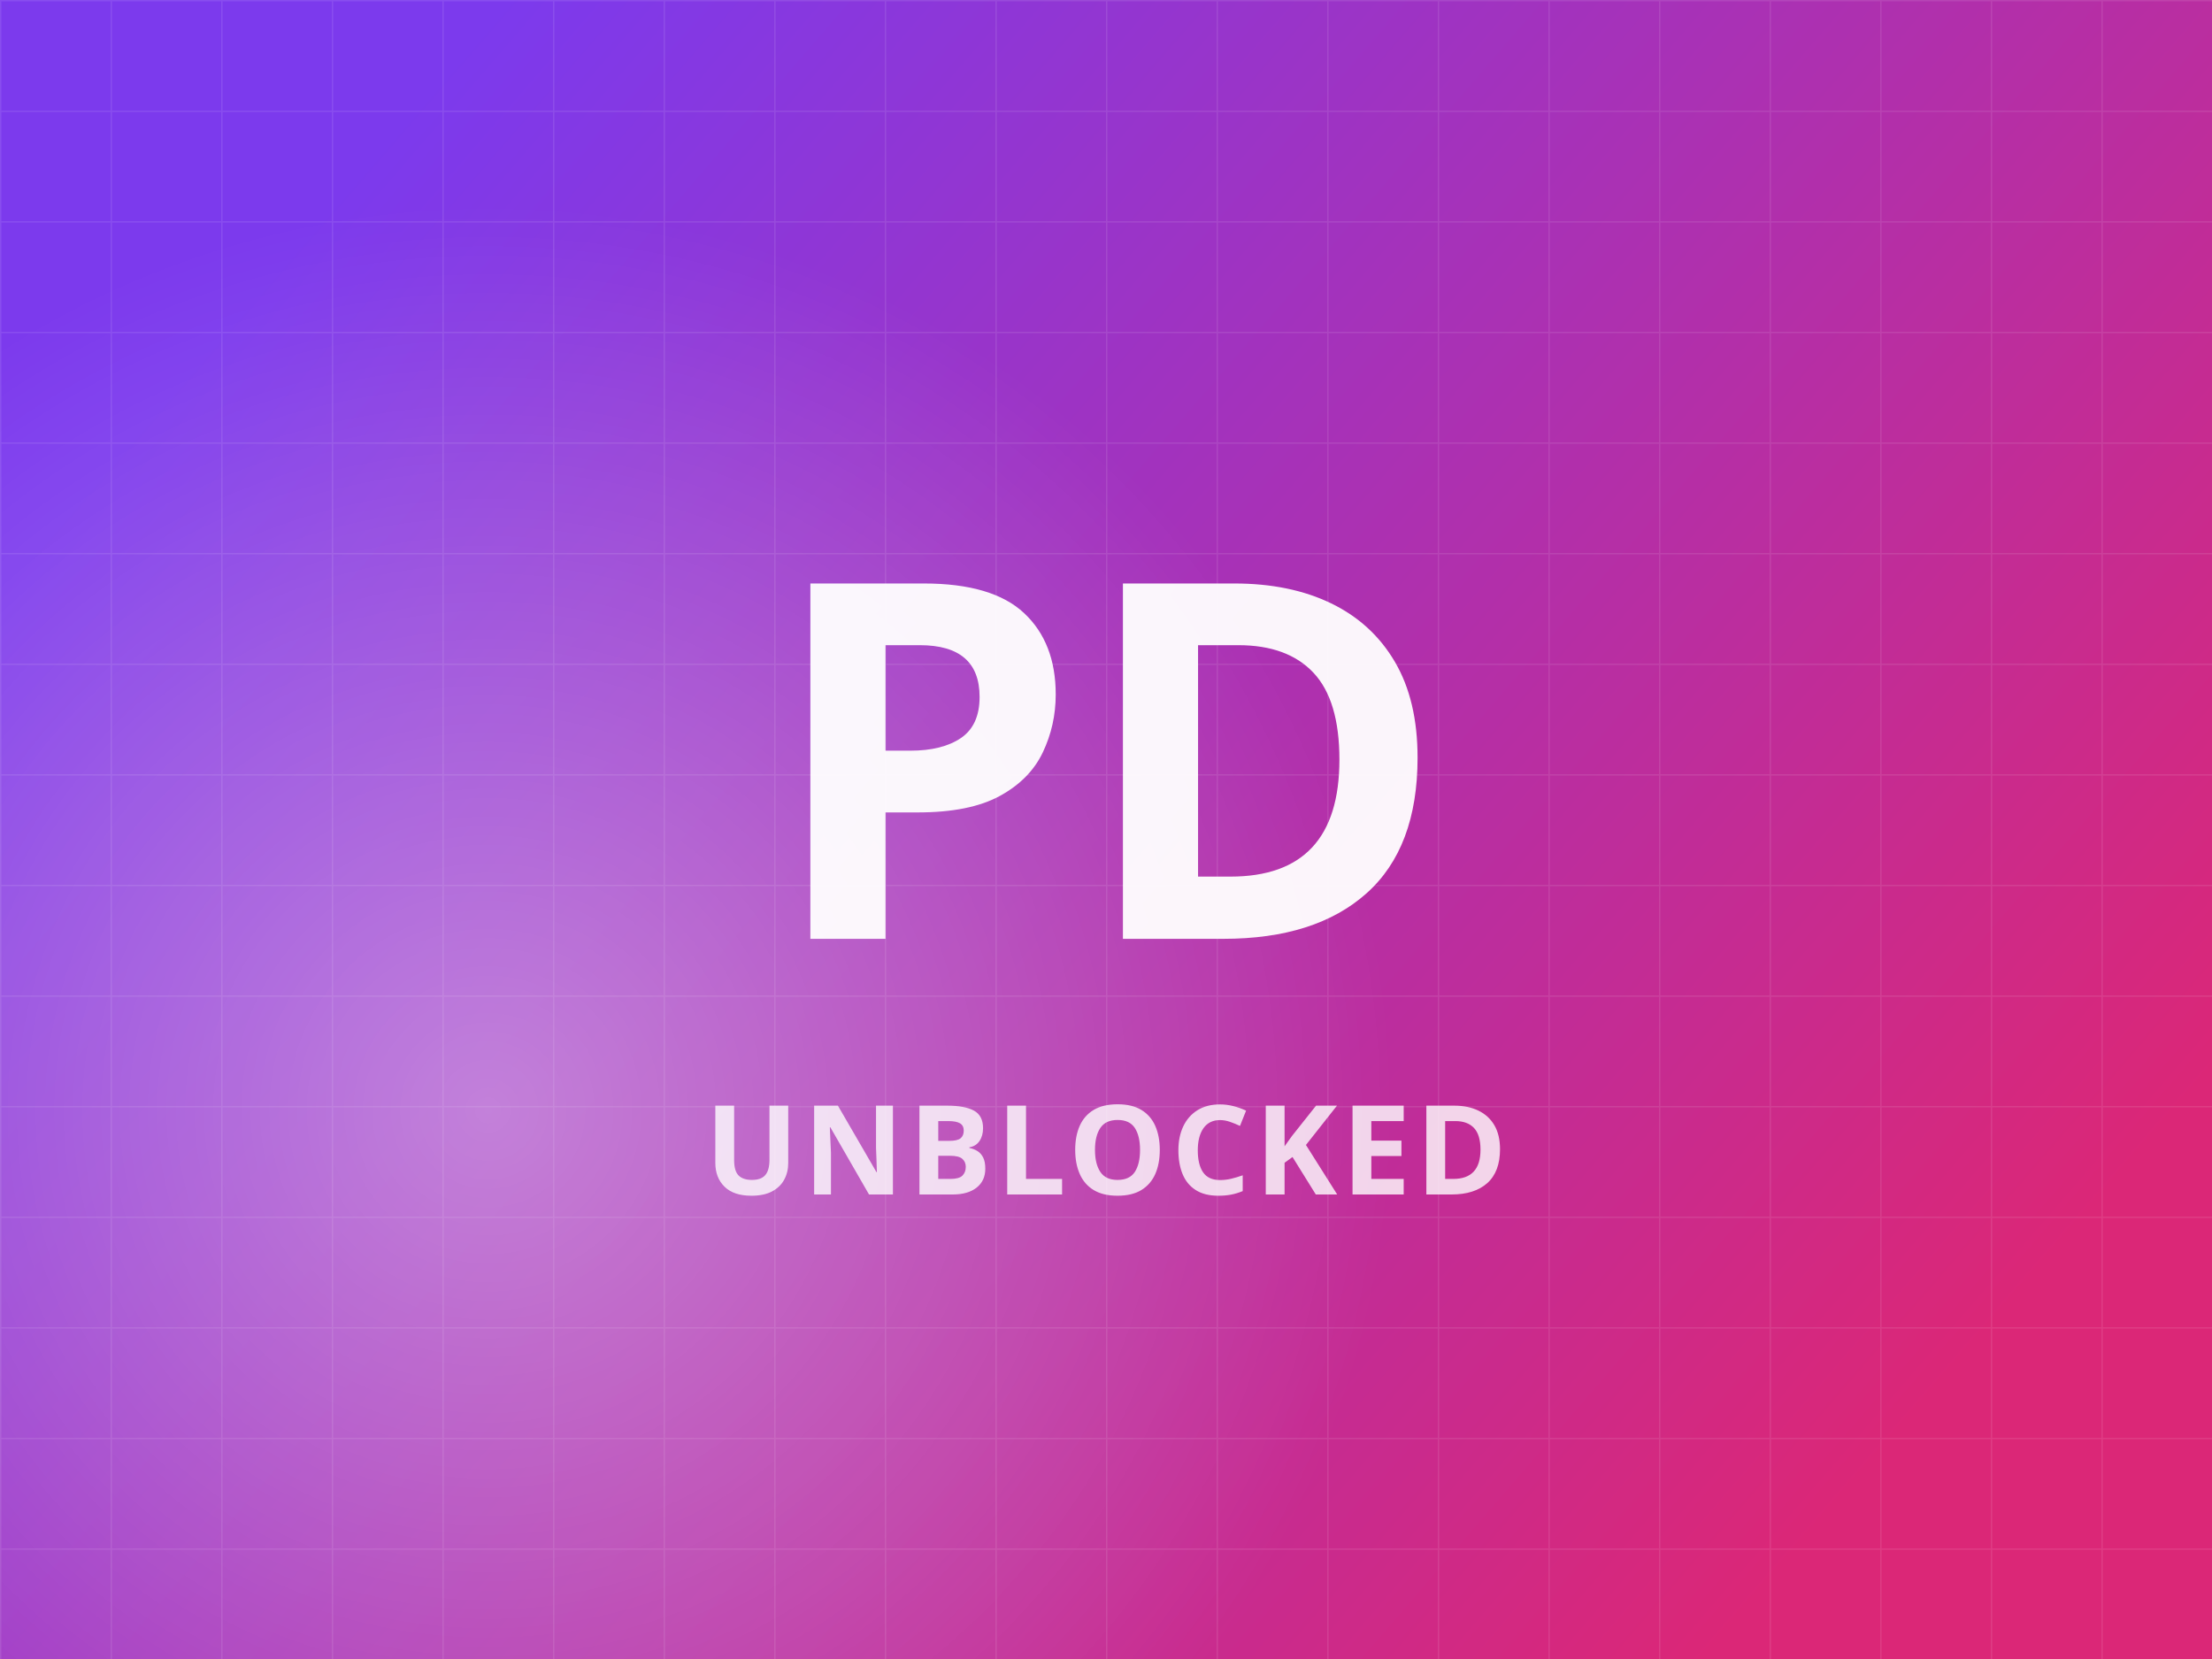
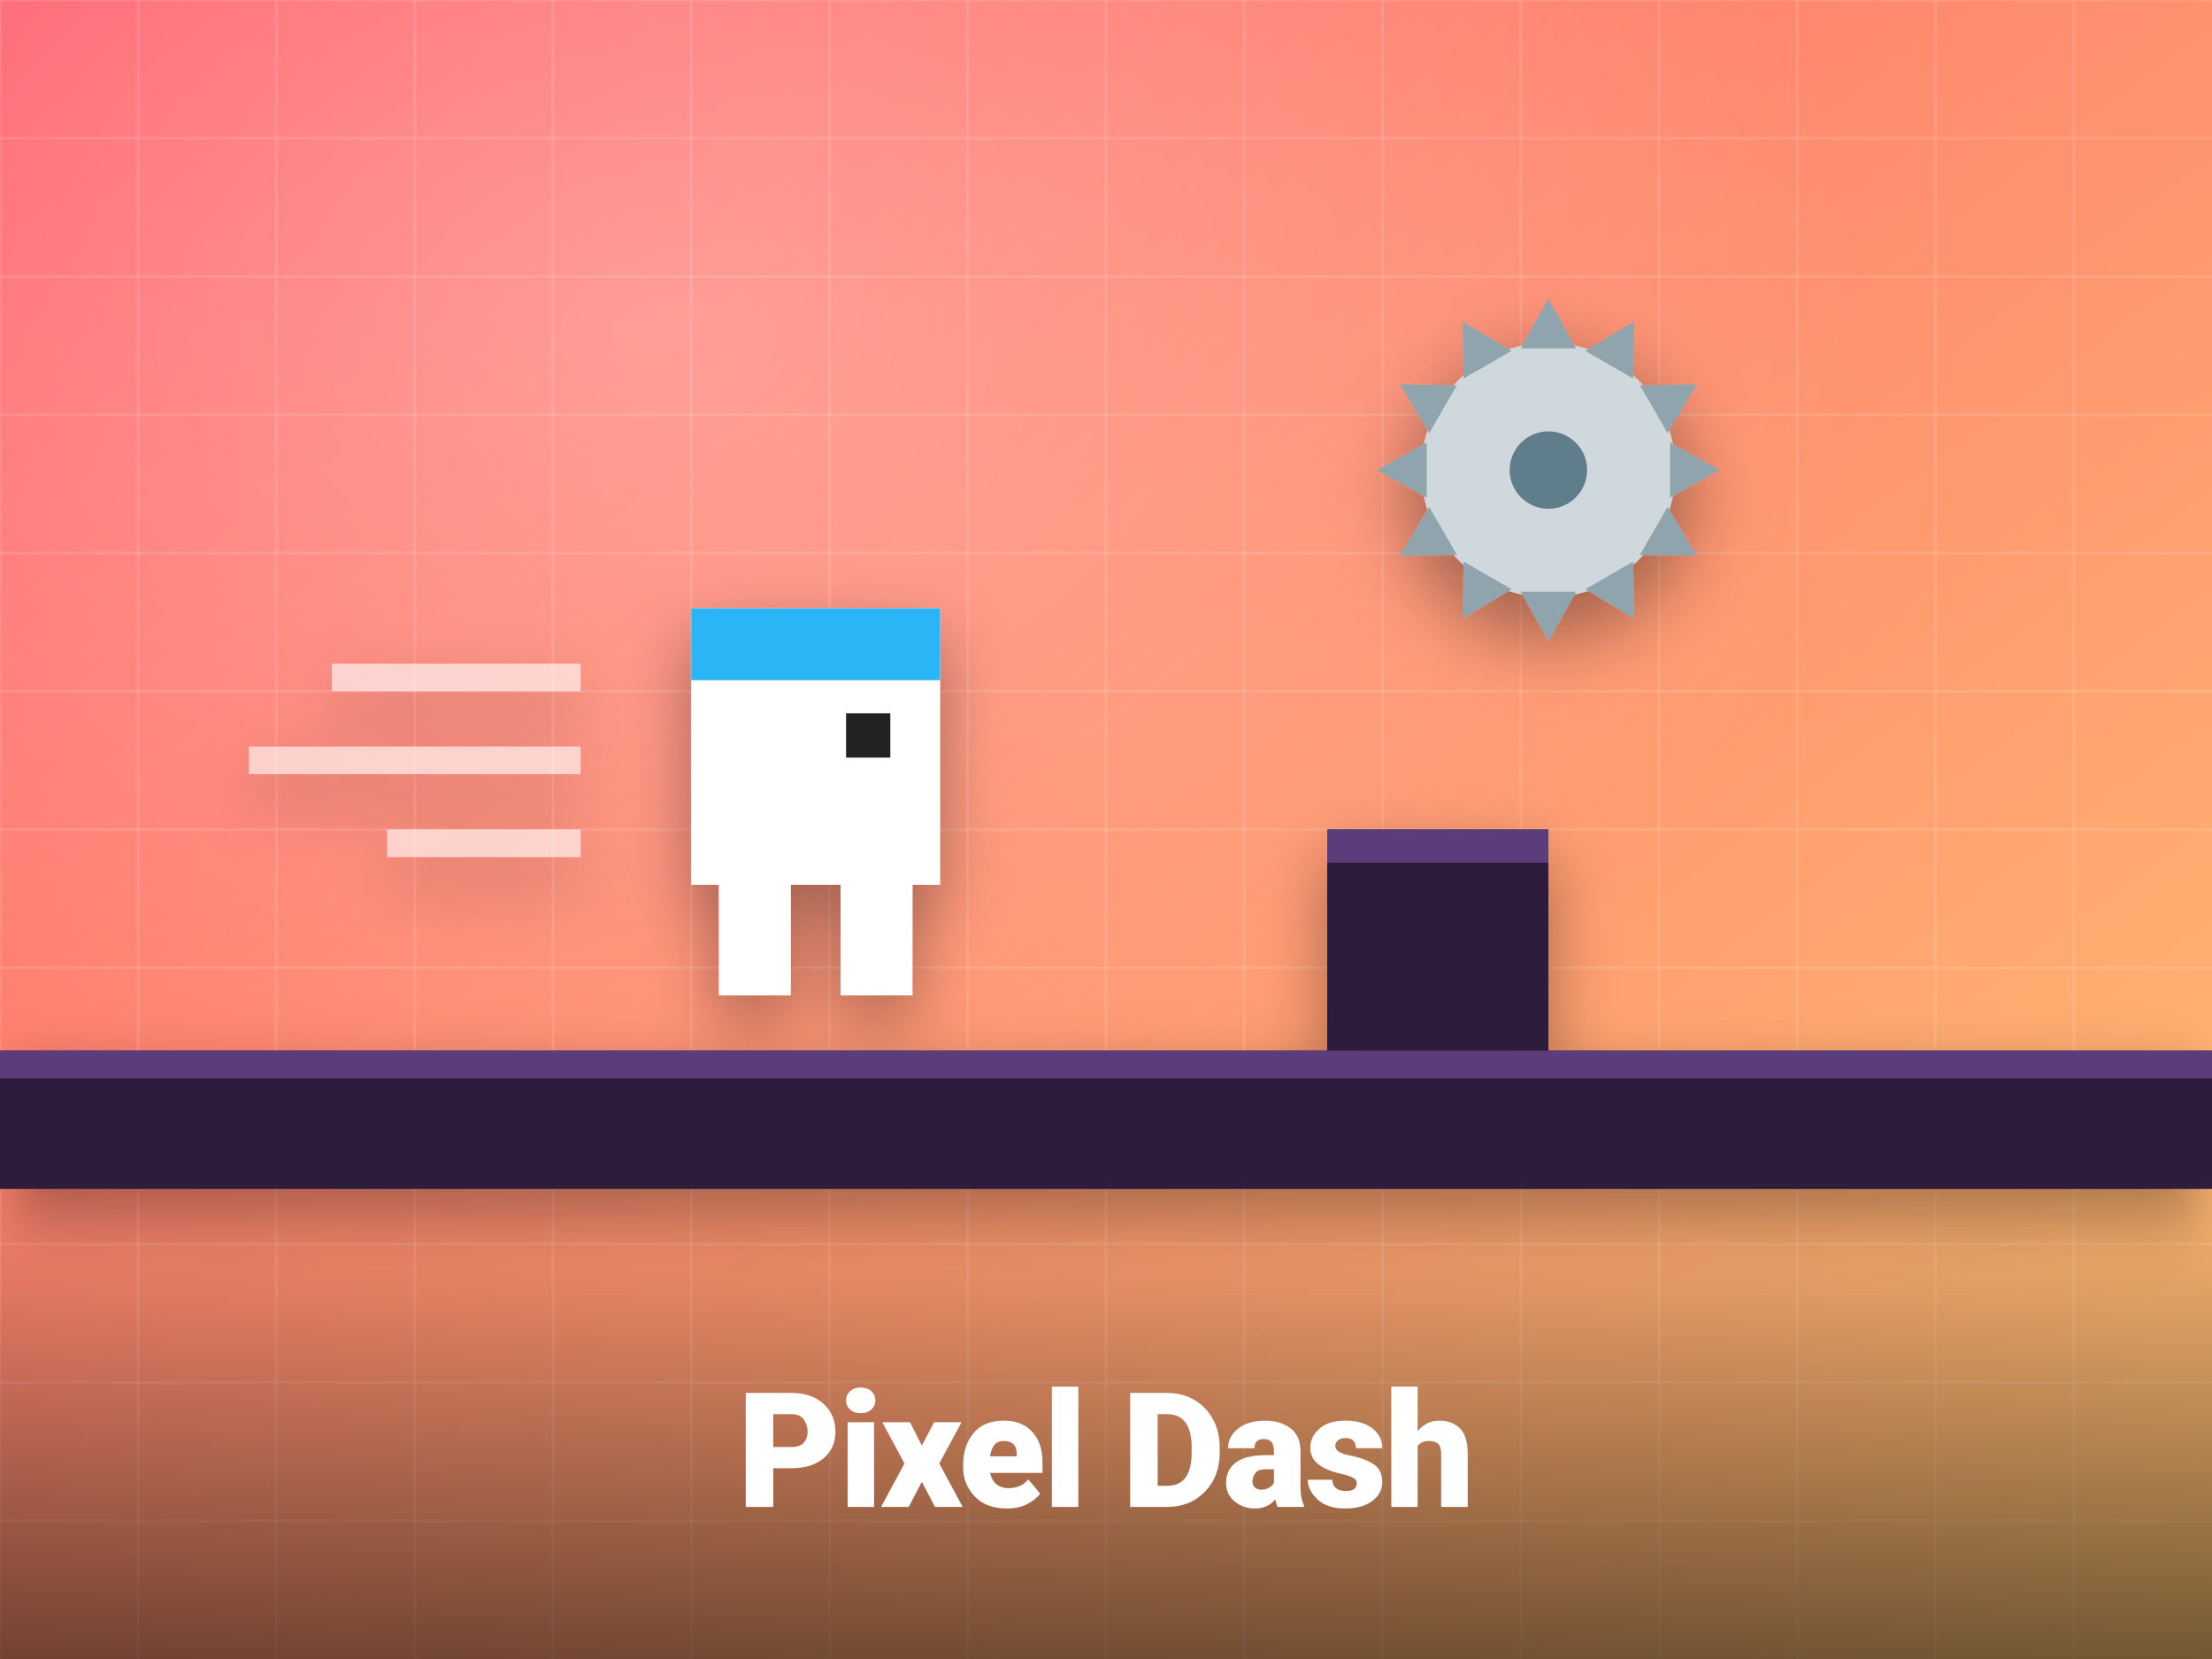
<svg xmlns="http://www.w3.org/2000/svg" width="800" height="600" viewBox="0 0 800 600" role="img" aria-label="Pixel Dash">
  <defs>
-     <linearGradient id="g" gradientTransform="rotate(32 .5 .5)">
-       <stop offset="0%" stop-color="#7c3aed" />
-       <stop offset="100%" stop-color="#db2777" />
+     <linearGradient id="bg" x1="0" y1="0" x2="1" y2="1">
+       <stop offset="0" stop-color="#ff5f6d" />
+       <stop offset="1" stop-color="#ffc371" />
    </linearGradient>
-     <radialGradient id="glow">
-       <stop offset="0%" stop-color="#ffffff" stop-opacity=".38" />
-       <stop offset="100%" stop-color="#ffffff" stop-opacity="0" />
+     <radialGradient id="hl" cx=".3" cy=".2" r=".9">
+       <stop offset="0" stop-color="#fff" stop-opacity=".28" />
+       <stop offset=".6" stop-color="#fff" stop-opacity="0" />
    </radialGradient>
-     <pattern id="grid" width="40" height="40" patternUnits="userSpaceOnUse">
-       <path d="M40 0H0v40" fill="none" stroke="#ffffff" stroke-opacity=".10" stroke-width="1" />
-     </pattern>
+     <linearGradient id="fade" x1="0" y1="0" x2="0" y2="1">
+       <stop offset="0" stop-color="#000" stop-opacity="0" />
+       <stop offset="1" stop-color="#000" stop-opacity=".55" />
+     </linearGradient>
+     <filter id="sh" x="-20%" y="-20%" width="140%" height="140%">
+       <feDropShadow dx="0" dy="10" stdDeviation="12" flood-color="#000" flood-opacity=".35" />
+     </filter>
  </defs>
-   <rect width="800" height="600" fill="url(#g)" />
-   <rect width="800" height="600" fill="url(#grid)" />
-   <circle cx="176" cy="402" r="330" fill="url(#glow)" />
-   <text x="50%" y="46%" text-anchor="middle" dominant-baseline="middle" font-family="ui-sans-serif, system-ui, sans-serif" font-size="180" font-weight="800" fill="#ffffff" fill-opacity=".95">PD</text>
-   <text x="50%" y="72%" text-anchor="middle" font-family="ui-sans-serif, system-ui, sans-serif" font-size="45" font-weight="600" letter-spacing="1.5" fill="#ffffff" fill-opacity=".8">UNBLOCKED</text>
+   <rect width="800" height="600" fill="url(#bg)" />
+   <g stroke="#fff" stroke-opacity="0.12">
+     <path d="M0 0V600" />
+     <path d="M50 0V600" />
+     <path d="M100 0V600" />
+     <path d="M150 0V600" />
+     <path d="M200 0V600" />
+     <path d="M250 0V600" />
+     <path d="M300 0V600" />
+     <path d="M350 0V600" />
+     <path d="M400 0V600" />
+     <path d="M450 0V600" />
+     <path d="M500 0V600" />
+     <path d="M550 0V600" />
+     <path d="M600 0V600" />
+     <path d="M650 0V600" />
+     <path d="M700 0V600" />
+     <path d="M750 0V600" />
+     <path d="M0 0H800" />
+     <path d="M0 50H800" />
+     <path d="M0 100H800" />
+     <path d="M0 150H800" />
+     <path d="M0 200H800" />
+     <path d="M0 250H800" />
+     <path d="M0 300H800" />
+     <path d="M0 350H800" />
+     <path d="M0 400H800" />
+     <path d="M0 450H800" />
+     <path d="M0 500H800" />
+     <path d="M0 550H800" />
+   </g>
+   <rect width="800" height="600" fill="url(#hl)" />
+   <g filter="url(#sh)">
+     <rect x="0" y="380" width="800" height="50" fill="#2d1b3d" />
+     <rect x="0" y="380" width="800" height="10" fill="#5a3d7a" />
+     <rect x="480" y="300" width="80" height="80" fill="#2d1b3d" />
+     <rect x="480" y="300" width="80" height="12" fill="#5a3d7a" />
+     <g transform="translate(560 170)">
+       <circle r="46" fill="#cfd8dc" />
+       <g fill="#90a4ae">
+         <polygon points="0,-62 10,-44 -10,-44" transform="rotate(0)" />
+         <polygon points="0,-62 10,-44 -10,-44" transform="rotate(30)" />
+         <polygon points="0,-62 10,-44 -10,-44" transform="rotate(60)" />
+         <polygon points="0,-62 10,-44 -10,-44" transform="rotate(90)" />
+         <polygon points="0,-62 10,-44 -10,-44" transform="rotate(120)" />
+         <polygon points="0,-62 10,-44 -10,-44" transform="rotate(150)" />
+         <polygon points="0,-62 10,-44 -10,-44" transform="rotate(180)" />
+         <polygon points="0,-62 10,-44 -10,-44" transform="rotate(210)" />
+         <polygon points="0,-62 10,-44 -10,-44" transform="rotate(240)" />
+         <polygon points="0,-62 10,-44 -10,-44" transform="rotate(270)" />
+         <polygon points="0,-62 10,-44 -10,-44" transform="rotate(300)" />
+         <polygon points="0,-62 10,-44 -10,-44" transform="rotate(330)" />
+       </g>
+       <circle r="14" fill="#607d8b" />
+     </g>
+     <g transform="translate(250 220)">
+       <rect x="0" y="0" width="90" height="100" fill="#fff" />
+       <rect x="0" y="0" width="90" height="26" fill="#29b6f6" />
+       <rect x="56" y="38" width="16" height="16" fill="#222" />
+       <rect x="10" y="100" width="26" height="40" fill="#fff" />
+       <rect x="54" y="100" width="26" height="40" fill="#fff" />
+     </g>
+     <g fill="#fff" opacity=".6">
+       <rect x="120" y="240" width="90" height="10" />
+       <rect x="90" y="270" width="120" height="10" />
+       <rect x="140" y="300" width="70" height="10" />
+     </g>
+   </g>
+   <rect y="430" width="800" height="170" fill="url(#fade)" />
+   <text x="400" y="545" text-anchor="middle" font-family="ui-sans-serif,system-ui,-apple-system,Segoe UI,Roboto,sans-serif" font-size="58" font-weight="800" fill="#fff" letter-spacing="-1">Pixel Dash</text>
</svg>
